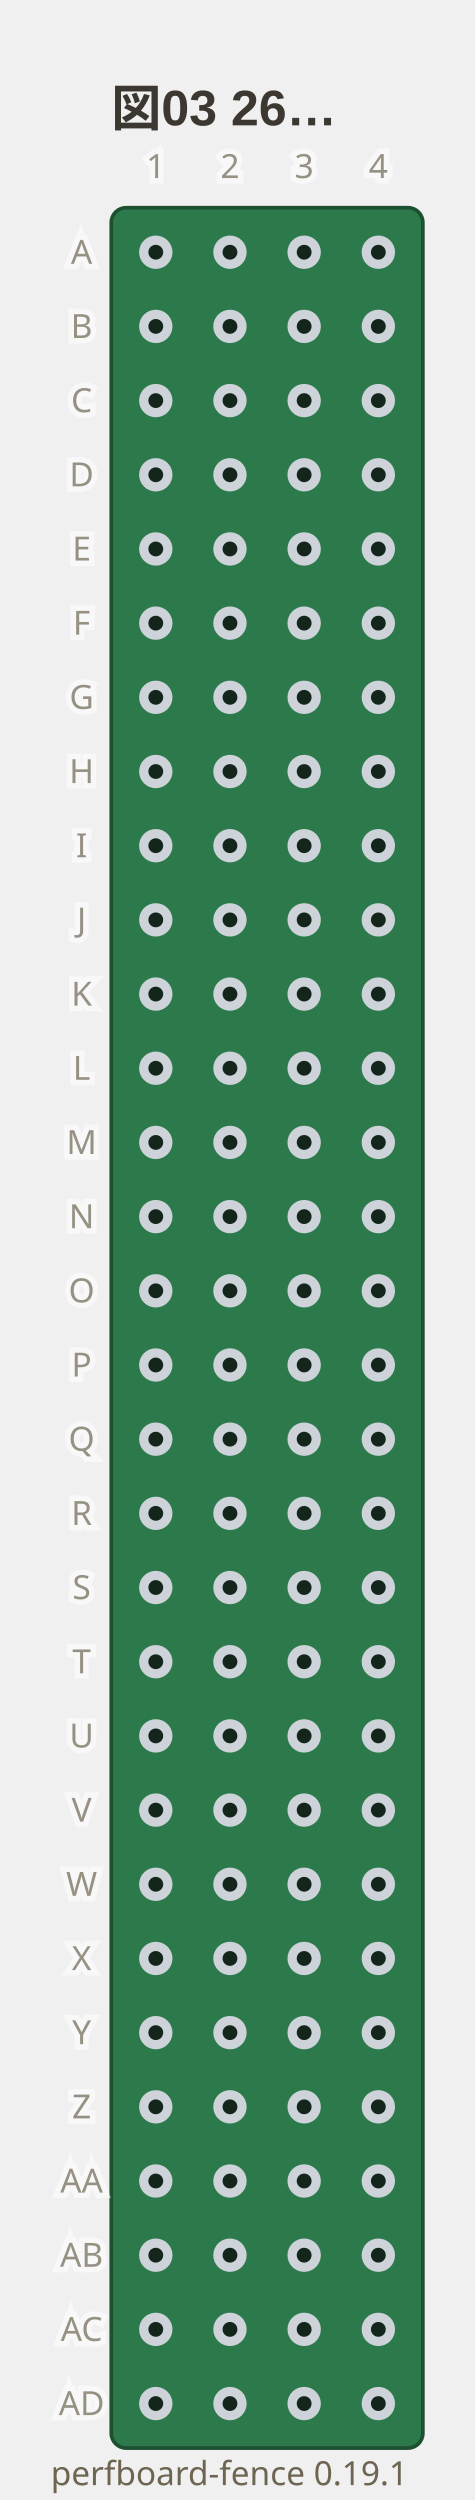
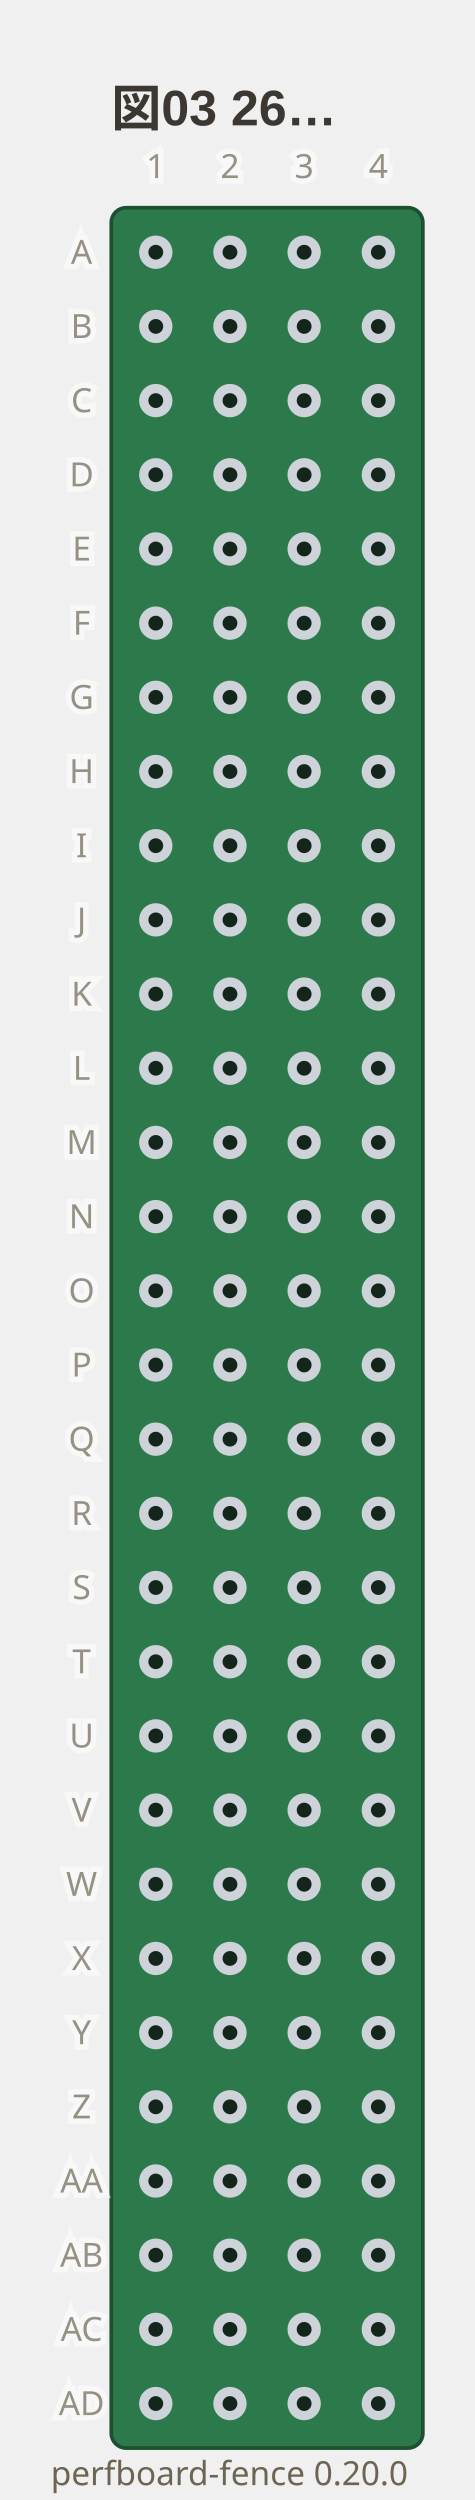
- <svg xmlns="http://www.w3.org/2000/svg" viewBox="0 0 128 674" width="128" height="674" data-perfboard-fence="0.19.1" role="img">
+ <svg xmlns="http://www.w3.org/2000/svg" viewBox="0 0 128 674" width="128" height="674" data-perfboard-fence="0.20.0" role="img">
  <text x="30" y="34" text-anchor="start" font-family="'Segoe UI', 'Helvetica Neue', Arial, 'Noto Sans', 'Hiragino Sans', 'Yu Gothic UI', 'Noto Sans CJK JP', sans-serif" fill="#3c3730" font-size="13.5" font-weight="600">図03 26…</text>
  <rect x="30" y="56" width="84" height="604" rx="4" fill="#2c7a4b" stroke="#1d4f31" stroke-width="1" />
  <circle cx="42" cy="68" r="3.25" fill="#14261c" stroke="#cdd3d9" stroke-width="2.5" />
  <circle cx="62" cy="68" r="3.25" fill="#14261c" stroke="#cdd3d9" stroke-width="2.5" />
  <circle cx="82" cy="68" r="3.25" fill="#14261c" stroke="#cdd3d9" stroke-width="2.5" />
  <circle cx="102" cy="68" r="3.25" fill="#14261c" stroke="#cdd3d9" stroke-width="2.5" />
  <circle cx="42" cy="88" r="3.25" fill="#14261c" stroke="#cdd3d9" stroke-width="2.5" />
  <circle cx="62" cy="88" r="3.25" fill="#14261c" stroke="#cdd3d9" stroke-width="2.5" />
  <circle cx="82" cy="88" r="3.25" fill="#14261c" stroke="#cdd3d9" stroke-width="2.5" />
  <circle cx="102" cy="88" r="3.25" fill="#14261c" stroke="#cdd3d9" stroke-width="2.5" />
  <circle cx="42" cy="108" r="3.25" fill="#14261c" stroke="#cdd3d9" stroke-width="2.5" />
  <circle cx="62" cy="108" r="3.25" fill="#14261c" stroke="#cdd3d9" stroke-width="2.5" />
  <circle cx="82" cy="108" r="3.25" fill="#14261c" stroke="#cdd3d9" stroke-width="2.5" />
  <circle cx="102" cy="108" r="3.25" fill="#14261c" stroke="#cdd3d9" stroke-width="2.5" />
  <circle cx="42" cy="128" r="3.25" fill="#14261c" stroke="#cdd3d9" stroke-width="2.5" />
  <circle cx="62" cy="128" r="3.25" fill="#14261c" stroke="#cdd3d9" stroke-width="2.5" />
  <circle cx="82" cy="128" r="3.25" fill="#14261c" stroke="#cdd3d9" stroke-width="2.5" />
  <circle cx="102" cy="128" r="3.25" fill="#14261c" stroke="#cdd3d9" stroke-width="2.5" />
  <circle cx="42" cy="148" r="3.25" fill="#14261c" stroke="#cdd3d9" stroke-width="2.5" />
  <circle cx="62" cy="148" r="3.25" fill="#14261c" stroke="#cdd3d9" stroke-width="2.5" />
  <circle cx="82" cy="148" r="3.25" fill="#14261c" stroke="#cdd3d9" stroke-width="2.5" />
  <circle cx="102" cy="148" r="3.25" fill="#14261c" stroke="#cdd3d9" stroke-width="2.5" />
  <circle cx="42" cy="168" r="3.25" fill="#14261c" stroke="#cdd3d9" stroke-width="2.5" />
  <circle cx="62" cy="168" r="3.25" fill="#14261c" stroke="#cdd3d9" stroke-width="2.5" />
  <circle cx="82" cy="168" r="3.25" fill="#14261c" stroke="#cdd3d9" stroke-width="2.5" />
  <circle cx="102" cy="168" r="3.25" fill="#14261c" stroke="#cdd3d9" stroke-width="2.5" />
  <circle cx="42" cy="188" r="3.25" fill="#14261c" stroke="#cdd3d9" stroke-width="2.5" />
  <circle cx="62" cy="188" r="3.25" fill="#14261c" stroke="#cdd3d9" stroke-width="2.5" />
  <circle cx="82" cy="188" r="3.25" fill="#14261c" stroke="#cdd3d9" stroke-width="2.5" />
  <circle cx="102" cy="188" r="3.25" fill="#14261c" stroke="#cdd3d9" stroke-width="2.5" />
  <circle cx="42" cy="208" r="3.25" fill="#14261c" stroke="#cdd3d9" stroke-width="2.5" />
  <circle cx="62" cy="208" r="3.25" fill="#14261c" stroke="#cdd3d9" stroke-width="2.5" />
  <circle cx="82" cy="208" r="3.25" fill="#14261c" stroke="#cdd3d9" stroke-width="2.5" />
  <circle cx="102" cy="208" r="3.25" fill="#14261c" stroke="#cdd3d9" stroke-width="2.5" />
  <circle cx="42" cy="228" r="3.25" fill="#14261c" stroke="#cdd3d9" stroke-width="2.5" />
  <circle cx="62" cy="228" r="3.25" fill="#14261c" stroke="#cdd3d9" stroke-width="2.5" />
  <circle cx="82" cy="228" r="3.25" fill="#14261c" stroke="#cdd3d9" stroke-width="2.5" />
  <circle cx="102" cy="228" r="3.25" fill="#14261c" stroke="#cdd3d9" stroke-width="2.5" />
  <circle cx="42" cy="248" r="3.25" fill="#14261c" stroke="#cdd3d9" stroke-width="2.5" />
  <circle cx="62" cy="248" r="3.25" fill="#14261c" stroke="#cdd3d9" stroke-width="2.5" />
  <circle cx="82" cy="248" r="3.25" fill="#14261c" stroke="#cdd3d9" stroke-width="2.5" />
  <circle cx="102" cy="248" r="3.25" fill="#14261c" stroke="#cdd3d9" stroke-width="2.5" />
  <circle cx="42" cy="268" r="3.25" fill="#14261c" stroke="#cdd3d9" stroke-width="2.5" />
  <circle cx="62" cy="268" r="3.25" fill="#14261c" stroke="#cdd3d9" stroke-width="2.5" />
  <circle cx="82" cy="268" r="3.25" fill="#14261c" stroke="#cdd3d9" stroke-width="2.5" />
  <circle cx="102" cy="268" r="3.25" fill="#14261c" stroke="#cdd3d9" stroke-width="2.5" />
  <circle cx="42" cy="288" r="3.25" fill="#14261c" stroke="#cdd3d9" stroke-width="2.5" />
  <circle cx="62" cy="288" r="3.25" fill="#14261c" stroke="#cdd3d9" stroke-width="2.5" />
  <circle cx="82" cy="288" r="3.25" fill="#14261c" stroke="#cdd3d9" stroke-width="2.5" />
  <circle cx="102" cy="288" r="3.25" fill="#14261c" stroke="#cdd3d9" stroke-width="2.5" />
  <circle cx="42" cy="308" r="3.25" fill="#14261c" stroke="#cdd3d9" stroke-width="2.5" />
  <circle cx="62" cy="308" r="3.25" fill="#14261c" stroke="#cdd3d9" stroke-width="2.5" />
  <circle cx="82" cy="308" r="3.25" fill="#14261c" stroke="#cdd3d9" stroke-width="2.5" />
  <circle cx="102" cy="308" r="3.25" fill="#14261c" stroke="#cdd3d9" stroke-width="2.5" />
  <circle cx="42" cy="328" r="3.25" fill="#14261c" stroke="#cdd3d9" stroke-width="2.5" />
  <circle cx="62" cy="328" r="3.25" fill="#14261c" stroke="#cdd3d9" stroke-width="2.5" />
  <circle cx="82" cy="328" r="3.25" fill="#14261c" stroke="#cdd3d9" stroke-width="2.5" />
  <circle cx="102" cy="328" r="3.25" fill="#14261c" stroke="#cdd3d9" stroke-width="2.5" />
  <circle cx="42" cy="348" r="3.25" fill="#14261c" stroke="#cdd3d9" stroke-width="2.5" />
  <circle cx="62" cy="348" r="3.25" fill="#14261c" stroke="#cdd3d9" stroke-width="2.5" />
  <circle cx="82" cy="348" r="3.25" fill="#14261c" stroke="#cdd3d9" stroke-width="2.5" />
  <circle cx="102" cy="348" r="3.25" fill="#14261c" stroke="#cdd3d9" stroke-width="2.5" />
  <circle cx="42" cy="368" r="3.25" fill="#14261c" stroke="#cdd3d9" stroke-width="2.5" />
  <circle cx="62" cy="368" r="3.25" fill="#14261c" stroke="#cdd3d9" stroke-width="2.5" />
  <circle cx="82" cy="368" r="3.25" fill="#14261c" stroke="#cdd3d9" stroke-width="2.5" />
  <circle cx="102" cy="368" r="3.25" fill="#14261c" stroke="#cdd3d9" stroke-width="2.5" />
  <circle cx="42" cy="388" r="3.25" fill="#14261c" stroke="#cdd3d9" stroke-width="2.5" />
  <circle cx="62" cy="388" r="3.25" fill="#14261c" stroke="#cdd3d9" stroke-width="2.5" />
  <circle cx="82" cy="388" r="3.25" fill="#14261c" stroke="#cdd3d9" stroke-width="2.5" />
  <circle cx="102" cy="388" r="3.25" fill="#14261c" stroke="#cdd3d9" stroke-width="2.5" />
  <circle cx="42" cy="408" r="3.25" fill="#14261c" stroke="#cdd3d9" stroke-width="2.5" />
  <circle cx="62" cy="408" r="3.25" fill="#14261c" stroke="#cdd3d9" stroke-width="2.5" />
  <circle cx="82" cy="408" r="3.25" fill="#14261c" stroke="#cdd3d9" stroke-width="2.5" />
  <circle cx="102" cy="408" r="3.25" fill="#14261c" stroke="#cdd3d9" stroke-width="2.5" />
  <circle cx="42" cy="428" r="3.25" fill="#14261c" stroke="#cdd3d9" stroke-width="2.5" />
  <circle cx="62" cy="428" r="3.25" fill="#14261c" stroke="#cdd3d9" stroke-width="2.5" />
  <circle cx="82" cy="428" r="3.25" fill="#14261c" stroke="#cdd3d9" stroke-width="2.5" />
  <circle cx="102" cy="428" r="3.25" fill="#14261c" stroke="#cdd3d9" stroke-width="2.5" />
  <circle cx="42" cy="448" r="3.25" fill="#14261c" stroke="#cdd3d9" stroke-width="2.5" />
  <circle cx="62" cy="448" r="3.25" fill="#14261c" stroke="#cdd3d9" stroke-width="2.5" />
  <circle cx="82" cy="448" r="3.25" fill="#14261c" stroke="#cdd3d9" stroke-width="2.5" />
  <circle cx="102" cy="448" r="3.25" fill="#14261c" stroke="#cdd3d9" stroke-width="2.5" />
  <circle cx="42" cy="468" r="3.25" fill="#14261c" stroke="#cdd3d9" stroke-width="2.5" />
  <circle cx="62" cy="468" r="3.25" fill="#14261c" stroke="#cdd3d9" stroke-width="2.5" />
  <circle cx="82" cy="468" r="3.25" fill="#14261c" stroke="#cdd3d9" stroke-width="2.5" />
  <circle cx="102" cy="468" r="3.25" fill="#14261c" stroke="#cdd3d9" stroke-width="2.5" />
  <circle cx="42" cy="488" r="3.25" fill="#14261c" stroke="#cdd3d9" stroke-width="2.5" />
  <circle cx="62" cy="488" r="3.25" fill="#14261c" stroke="#cdd3d9" stroke-width="2.5" />
  <circle cx="82" cy="488" r="3.25" fill="#14261c" stroke="#cdd3d9" stroke-width="2.5" />
  <circle cx="102" cy="488" r="3.25" fill="#14261c" stroke="#cdd3d9" stroke-width="2.5" />
  <circle cx="42" cy="508" r="3.25" fill="#14261c" stroke="#cdd3d9" stroke-width="2.5" />
  <circle cx="62" cy="508" r="3.25" fill="#14261c" stroke="#cdd3d9" stroke-width="2.5" />
  <circle cx="82" cy="508" r="3.25" fill="#14261c" stroke="#cdd3d9" stroke-width="2.5" />
  <circle cx="102" cy="508" r="3.25" fill="#14261c" stroke="#cdd3d9" stroke-width="2.5" />
  <circle cx="42" cy="528" r="3.25" fill="#14261c" stroke="#cdd3d9" stroke-width="2.5" />
  <circle cx="62" cy="528" r="3.25" fill="#14261c" stroke="#cdd3d9" stroke-width="2.5" />
  <circle cx="82" cy="528" r="3.25" fill="#14261c" stroke="#cdd3d9" stroke-width="2.5" />
  <circle cx="102" cy="528" r="3.25" fill="#14261c" stroke="#cdd3d9" stroke-width="2.5" />
  <circle cx="42" cy="548" r="3.25" fill="#14261c" stroke="#cdd3d9" stroke-width="2.5" />
  <circle cx="62" cy="548" r="3.25" fill="#14261c" stroke="#cdd3d9" stroke-width="2.5" />
  <circle cx="82" cy="548" r="3.25" fill="#14261c" stroke="#cdd3d9" stroke-width="2.5" />
  <circle cx="102" cy="548" r="3.25" fill="#14261c" stroke="#cdd3d9" stroke-width="2.5" />
  <circle cx="42" cy="568" r="3.25" fill="#14261c" stroke="#cdd3d9" stroke-width="2.5" />
  <circle cx="62" cy="568" r="3.25" fill="#14261c" stroke="#cdd3d9" stroke-width="2.5" />
  <circle cx="82" cy="568" r="3.25" fill="#14261c" stroke="#cdd3d9" stroke-width="2.5" />
  <circle cx="102" cy="568" r="3.25" fill="#14261c" stroke="#cdd3d9" stroke-width="2.5" />
  <circle cx="42" cy="588" r="3.25" fill="#14261c" stroke="#cdd3d9" stroke-width="2.5" />
  <circle cx="62" cy="588" r="3.25" fill="#14261c" stroke="#cdd3d9" stroke-width="2.5" />
  <circle cx="82" cy="588" r="3.25" fill="#14261c" stroke="#cdd3d9" stroke-width="2.5" />
  <circle cx="102" cy="588" r="3.25" fill="#14261c" stroke="#cdd3d9" stroke-width="2.5" />
  <circle cx="42" cy="608" r="3.25" fill="#14261c" stroke="#cdd3d9" stroke-width="2.5" />
  <circle cx="62" cy="608" r="3.25" fill="#14261c" stroke="#cdd3d9" stroke-width="2.5" />
  <circle cx="82" cy="608" r="3.25" fill="#14261c" stroke="#cdd3d9" stroke-width="2.5" />
  <circle cx="102" cy="608" r="3.25" fill="#14261c" stroke="#cdd3d9" stroke-width="2.5" />
  <circle cx="42" cy="628" r="3.25" fill="#14261c" stroke="#cdd3d9" stroke-width="2.5" />
  <circle cx="62" cy="628" r="3.25" fill="#14261c" stroke="#cdd3d9" stroke-width="2.5" />
  <circle cx="82" cy="628" r="3.25" fill="#14261c" stroke="#cdd3d9" stroke-width="2.5" />
  <circle cx="102" cy="628" r="3.25" fill="#14261c" stroke="#cdd3d9" stroke-width="2.5" />
  <circle cx="42" cy="648" r="3.25" fill="#14261c" stroke="#cdd3d9" stroke-width="2.5" />
  <circle cx="62" cy="648" r="3.25" fill="#14261c" stroke="#cdd3d9" stroke-width="2.5" />
  <circle cx="82" cy="648" r="3.25" fill="#14261c" stroke="#cdd3d9" stroke-width="2.5" />
  <circle cx="102" cy="648" r="3.25" fill="#14261c" stroke="#cdd3d9" stroke-width="2.5" />
  <text x="22" y="68" text-anchor="middle" font-family="ui-sans-serif, system-ui, sans-serif" stroke="#ffffff" stroke-width="3" fill="#ffffff" font-size="9" dominant-baseline="middle" opacity="0.5" aria-hidden="true">A</text>
  <text x="22" y="68" text-anchor="middle" font-family="ui-sans-serif, system-ui, sans-serif" fill="#6d6552" font-size="9" dominant-baseline="middle" opacity="0.7">A</text>
  <text x="22" y="88" text-anchor="middle" font-family="ui-sans-serif, system-ui, sans-serif" stroke="#ffffff" stroke-width="3" fill="#ffffff" font-size="9" dominant-baseline="middle" opacity="0.5" aria-hidden="true">B</text>
  <text x="22" y="88" text-anchor="middle" font-family="ui-sans-serif, system-ui, sans-serif" fill="#6d6552" font-size="9" dominant-baseline="middle" opacity="0.7">B</text>
  <text x="22" y="108" text-anchor="middle" font-family="ui-sans-serif, system-ui, sans-serif" stroke="#ffffff" stroke-width="3" fill="#ffffff" font-size="9" dominant-baseline="middle" opacity="0.5" aria-hidden="true">C</text>
  <text x="22" y="108" text-anchor="middle" font-family="ui-sans-serif, system-ui, sans-serif" fill="#6d6552" font-size="9" dominant-baseline="middle" opacity="0.7">C</text>
  <text x="22" y="128" text-anchor="middle" font-family="ui-sans-serif, system-ui, sans-serif" stroke="#ffffff" stroke-width="3" fill="#ffffff" font-size="9" dominant-baseline="middle" opacity="0.5" aria-hidden="true">D</text>
  <text x="22" y="128" text-anchor="middle" font-family="ui-sans-serif, system-ui, sans-serif" fill="#6d6552" font-size="9" dominant-baseline="middle" opacity="0.7">D</text>
  <text x="22" y="148" text-anchor="middle" font-family="ui-sans-serif, system-ui, sans-serif" stroke="#ffffff" stroke-width="3" fill="#ffffff" font-size="9" dominant-baseline="middle" opacity="0.5" aria-hidden="true">E</text>
  <text x="22" y="148" text-anchor="middle" font-family="ui-sans-serif, system-ui, sans-serif" fill="#6d6552" font-size="9" dominant-baseline="middle" opacity="0.7">E</text>
  <text x="22" y="168" text-anchor="middle" font-family="ui-sans-serif, system-ui, sans-serif" stroke="#ffffff" stroke-width="3" fill="#ffffff" font-size="9" dominant-baseline="middle" opacity="0.5" aria-hidden="true">F</text>
  <text x="22" y="168" text-anchor="middle" font-family="ui-sans-serif, system-ui, sans-serif" fill="#6d6552" font-size="9" dominant-baseline="middle" opacity="0.7">F</text>
  <text x="22" y="188" text-anchor="middle" font-family="ui-sans-serif, system-ui, sans-serif" stroke="#ffffff" stroke-width="3" fill="#ffffff" font-size="9" dominant-baseline="middle" opacity="0.5" aria-hidden="true">G</text>
  <text x="22" y="188" text-anchor="middle" font-family="ui-sans-serif, system-ui, sans-serif" fill="#6d6552" font-size="9" dominant-baseline="middle" opacity="0.7">G</text>
  <text x="22" y="208" text-anchor="middle" font-family="ui-sans-serif, system-ui, sans-serif" stroke="#ffffff" stroke-width="3" fill="#ffffff" font-size="9" dominant-baseline="middle" opacity="0.5" aria-hidden="true">H</text>
  <text x="22" y="208" text-anchor="middle" font-family="ui-sans-serif, system-ui, sans-serif" fill="#6d6552" font-size="9" dominant-baseline="middle" opacity="0.7">H</text>
  <text x="22" y="228" text-anchor="middle" font-family="ui-sans-serif, system-ui, sans-serif" stroke="#ffffff" stroke-width="3" fill="#ffffff" font-size="9" dominant-baseline="middle" opacity="0.5" aria-hidden="true">I</text>
  <text x="22" y="228" text-anchor="middle" font-family="ui-sans-serif, system-ui, sans-serif" fill="#6d6552" font-size="9" dominant-baseline="middle" opacity="0.7">I</text>
  <text x="22" y="248" text-anchor="middle" font-family="ui-sans-serif, system-ui, sans-serif" stroke="#ffffff" stroke-width="3" fill="#ffffff" font-size="9" dominant-baseline="middle" opacity="0.5" aria-hidden="true">J</text>
  <text x="22" y="248" text-anchor="middle" font-family="ui-sans-serif, system-ui, sans-serif" fill="#6d6552" font-size="9" dominant-baseline="middle" opacity="0.7">J</text>
  <text x="22" y="268" text-anchor="middle" font-family="ui-sans-serif, system-ui, sans-serif" stroke="#ffffff" stroke-width="3" fill="#ffffff" font-size="9" dominant-baseline="middle" opacity="0.5" aria-hidden="true">K</text>
  <text x="22" y="268" text-anchor="middle" font-family="ui-sans-serif, system-ui, sans-serif" fill="#6d6552" font-size="9" dominant-baseline="middle" opacity="0.7">K</text>
  <text x="22" y="288" text-anchor="middle" font-family="ui-sans-serif, system-ui, sans-serif" stroke="#ffffff" stroke-width="3" fill="#ffffff" font-size="9" dominant-baseline="middle" opacity="0.5" aria-hidden="true">L</text>
  <text x="22" y="288" text-anchor="middle" font-family="ui-sans-serif, system-ui, sans-serif" fill="#6d6552" font-size="9" dominant-baseline="middle" opacity="0.7">L</text>
  <text x="22" y="308" text-anchor="middle" font-family="ui-sans-serif, system-ui, sans-serif" stroke="#ffffff" stroke-width="3" fill="#ffffff" font-size="9" dominant-baseline="middle" opacity="0.5" aria-hidden="true">M</text>
  <text x="22" y="308" text-anchor="middle" font-family="ui-sans-serif, system-ui, sans-serif" fill="#6d6552" font-size="9" dominant-baseline="middle" opacity="0.7">M</text>
  <text x="22" y="328" text-anchor="middle" font-family="ui-sans-serif, system-ui, sans-serif" stroke="#ffffff" stroke-width="3" fill="#ffffff" font-size="9" dominant-baseline="middle" opacity="0.5" aria-hidden="true">N</text>
  <text x="22" y="328" text-anchor="middle" font-family="ui-sans-serif, system-ui, sans-serif" fill="#6d6552" font-size="9" dominant-baseline="middle" opacity="0.7">N</text>
  <text x="22" y="348" text-anchor="middle" font-family="ui-sans-serif, system-ui, sans-serif" stroke="#ffffff" stroke-width="3" fill="#ffffff" font-size="9" dominant-baseline="middle" opacity="0.5" aria-hidden="true">O</text>
  <text x="22" y="348" text-anchor="middle" font-family="ui-sans-serif, system-ui, sans-serif" fill="#6d6552" font-size="9" dominant-baseline="middle" opacity="0.7">O</text>
  <text x="22" y="368" text-anchor="middle" font-family="ui-sans-serif, system-ui, sans-serif" stroke="#ffffff" stroke-width="3" fill="#ffffff" font-size="9" dominant-baseline="middle" opacity="0.5" aria-hidden="true">P</text>
  <text x="22" y="368" text-anchor="middle" font-family="ui-sans-serif, system-ui, sans-serif" fill="#6d6552" font-size="9" dominant-baseline="middle" opacity="0.7">P</text>
  <text x="22" y="388" text-anchor="middle" font-family="ui-sans-serif, system-ui, sans-serif" stroke="#ffffff" stroke-width="3" fill="#ffffff" font-size="9" dominant-baseline="middle" opacity="0.5" aria-hidden="true">Q</text>
  <text x="22" y="388" text-anchor="middle" font-family="ui-sans-serif, system-ui, sans-serif" fill="#6d6552" font-size="9" dominant-baseline="middle" opacity="0.7">Q</text>
  <text x="22" y="408" text-anchor="middle" font-family="ui-sans-serif, system-ui, sans-serif" stroke="#ffffff" stroke-width="3" fill="#ffffff" font-size="9" dominant-baseline="middle" opacity="0.5" aria-hidden="true">R</text>
  <text x="22" y="408" text-anchor="middle" font-family="ui-sans-serif, system-ui, sans-serif" fill="#6d6552" font-size="9" dominant-baseline="middle" opacity="0.7">R</text>
  <text x="22" y="428" text-anchor="middle" font-family="ui-sans-serif, system-ui, sans-serif" stroke="#ffffff" stroke-width="3" fill="#ffffff" font-size="9" dominant-baseline="middle" opacity="0.5" aria-hidden="true">S</text>
  <text x="22" y="428" text-anchor="middle" font-family="ui-sans-serif, system-ui, sans-serif" fill="#6d6552" font-size="9" dominant-baseline="middle" opacity="0.7">S</text>
  <text x="22" y="448" text-anchor="middle" font-family="ui-sans-serif, system-ui, sans-serif" stroke="#ffffff" stroke-width="3" fill="#ffffff" font-size="9" dominant-baseline="middle" opacity="0.5" aria-hidden="true">T</text>
  <text x="22" y="448" text-anchor="middle" font-family="ui-sans-serif, system-ui, sans-serif" fill="#6d6552" font-size="9" dominant-baseline="middle" opacity="0.7">T</text>
  <text x="22" y="468" text-anchor="middle" font-family="ui-sans-serif, system-ui, sans-serif" stroke="#ffffff" stroke-width="3" fill="#ffffff" font-size="9" dominant-baseline="middle" opacity="0.5" aria-hidden="true">U</text>
  <text x="22" y="468" text-anchor="middle" font-family="ui-sans-serif, system-ui, sans-serif" fill="#6d6552" font-size="9" dominant-baseline="middle" opacity="0.7">U</text>
  <text x="22" y="488" text-anchor="middle" font-family="ui-sans-serif, system-ui, sans-serif" stroke="#ffffff" stroke-width="3" fill="#ffffff" font-size="9" dominant-baseline="middle" opacity="0.5" aria-hidden="true">V</text>
  <text x="22" y="488" text-anchor="middle" font-family="ui-sans-serif, system-ui, sans-serif" fill="#6d6552" font-size="9" dominant-baseline="middle" opacity="0.7">V</text>
  <text x="22" y="508" text-anchor="middle" font-family="ui-sans-serif, system-ui, sans-serif" stroke="#ffffff" stroke-width="3" fill="#ffffff" font-size="9" dominant-baseline="middle" opacity="0.5" aria-hidden="true">W</text>
  <text x="22" y="508" text-anchor="middle" font-family="ui-sans-serif, system-ui, sans-serif" fill="#6d6552" font-size="9" dominant-baseline="middle" opacity="0.7">W</text>
  <text x="22" y="528" text-anchor="middle" font-family="ui-sans-serif, system-ui, sans-serif" stroke="#ffffff" stroke-width="3" fill="#ffffff" font-size="9" dominant-baseline="middle" opacity="0.5" aria-hidden="true">X</text>
  <text x="22" y="528" text-anchor="middle" font-family="ui-sans-serif, system-ui, sans-serif" fill="#6d6552" font-size="9" dominant-baseline="middle" opacity="0.7">X</text>
  <text x="22" y="548" text-anchor="middle" font-family="ui-sans-serif, system-ui, sans-serif" stroke="#ffffff" stroke-width="3" fill="#ffffff" font-size="9" dominant-baseline="middle" opacity="0.5" aria-hidden="true">Y</text>
  <text x="22" y="548" text-anchor="middle" font-family="ui-sans-serif, system-ui, sans-serif" fill="#6d6552" font-size="9" dominant-baseline="middle" opacity="0.7">Y</text>
  <text x="22" y="568" text-anchor="middle" font-family="ui-sans-serif, system-ui, sans-serif" stroke="#ffffff" stroke-width="3" fill="#ffffff" font-size="9" dominant-baseline="middle" opacity="0.5" aria-hidden="true">Z</text>
  <text x="22" y="568" text-anchor="middle" font-family="ui-sans-serif, system-ui, sans-serif" fill="#6d6552" font-size="9" dominant-baseline="middle" opacity="0.7">Z</text>
  <text x="22" y="588" text-anchor="middle" font-family="ui-sans-serif, system-ui, sans-serif" stroke="#ffffff" stroke-width="3" fill="#ffffff" font-size="9" dominant-baseline="middle" opacity="0.5" aria-hidden="true">AA</text>
  <text x="22" y="588" text-anchor="middle" font-family="ui-sans-serif, system-ui, sans-serif" fill="#6d6552" font-size="9" dominant-baseline="middle" opacity="0.7">AA</text>
  <text x="22" y="608" text-anchor="middle" font-family="ui-sans-serif, system-ui, sans-serif" stroke="#ffffff" stroke-width="3" fill="#ffffff" font-size="9" dominant-baseline="middle" opacity="0.5" aria-hidden="true">AB</text>
  <text x="22" y="608" text-anchor="middle" font-family="ui-sans-serif, system-ui, sans-serif" fill="#6d6552" font-size="9" dominant-baseline="middle" opacity="0.7">AB</text>
  <text x="22" y="628" text-anchor="middle" font-family="ui-sans-serif, system-ui, sans-serif" stroke="#ffffff" stroke-width="3" fill="#ffffff" font-size="9" dominant-baseline="middle" opacity="0.5" aria-hidden="true">AC</text>
  <text x="22" y="628" text-anchor="middle" font-family="ui-sans-serif, system-ui, sans-serif" fill="#6d6552" font-size="9" dominant-baseline="middle" opacity="0.7">AC</text>
  <text x="22" y="648" text-anchor="middle" font-family="ui-sans-serif, system-ui, sans-serif" stroke="#ffffff" stroke-width="3" fill="#ffffff" font-size="9" dominant-baseline="middle" opacity="0.5" aria-hidden="true">AD</text>
  <text x="22" y="648" text-anchor="middle" font-family="ui-sans-serif, system-ui, sans-serif" fill="#6d6552" font-size="9" dominant-baseline="middle" opacity="0.7">AD</text>
  <text x="42" y="48" text-anchor="middle" font-family="ui-sans-serif, system-ui, sans-serif" stroke="#ffffff" stroke-width="3" fill="#ffffff" font-size="9" opacity="0.5" aria-hidden="true">1</text>
  <text x="42" y="48" text-anchor="middle" font-family="ui-sans-serif, system-ui, sans-serif" fill="#6d6552" font-size="9" opacity="0.7">1</text>
  <text x="62" y="48" text-anchor="middle" font-family="ui-sans-serif, system-ui, sans-serif" stroke="#ffffff" stroke-width="3" fill="#ffffff" font-size="9" opacity="0.5" aria-hidden="true">2</text>
  <text x="62" y="48" text-anchor="middle" font-family="ui-sans-serif, system-ui, sans-serif" fill="#6d6552" font-size="9" opacity="0.7">2</text>
  <text x="82" y="48" text-anchor="middle" font-family="ui-sans-serif, system-ui, sans-serif" stroke="#ffffff" stroke-width="3" fill="#ffffff" font-size="9" opacity="0.5" aria-hidden="true">3</text>
  <text x="82" y="48" text-anchor="middle" font-family="ui-sans-serif, system-ui, sans-serif" fill="#6d6552" font-size="9" opacity="0.7">3</text>
  <text x="102" y="48" text-anchor="middle" font-family="ui-sans-serif, system-ui, sans-serif" stroke="#ffffff" stroke-width="3" fill="#ffffff" font-size="9" opacity="0.5" aria-hidden="true">4</text>
  <text x="102" y="48" text-anchor="middle" font-family="ui-sans-serif, system-ui, sans-serif" fill="#6d6552" font-size="9" opacity="0.7">4</text>
-   <text x="110" y="670" text-anchor="end" font-family="ui-sans-serif, system-ui, sans-serif" fill="#6d6552" font-size="9">perfboard-fence 0.19.1</text>
+   <text x="110" y="670" text-anchor="end" font-family="ui-sans-serif, system-ui, sans-serif" fill="#6d6552" font-size="9">perfboard-fence 0.20.0</text>
</svg>
